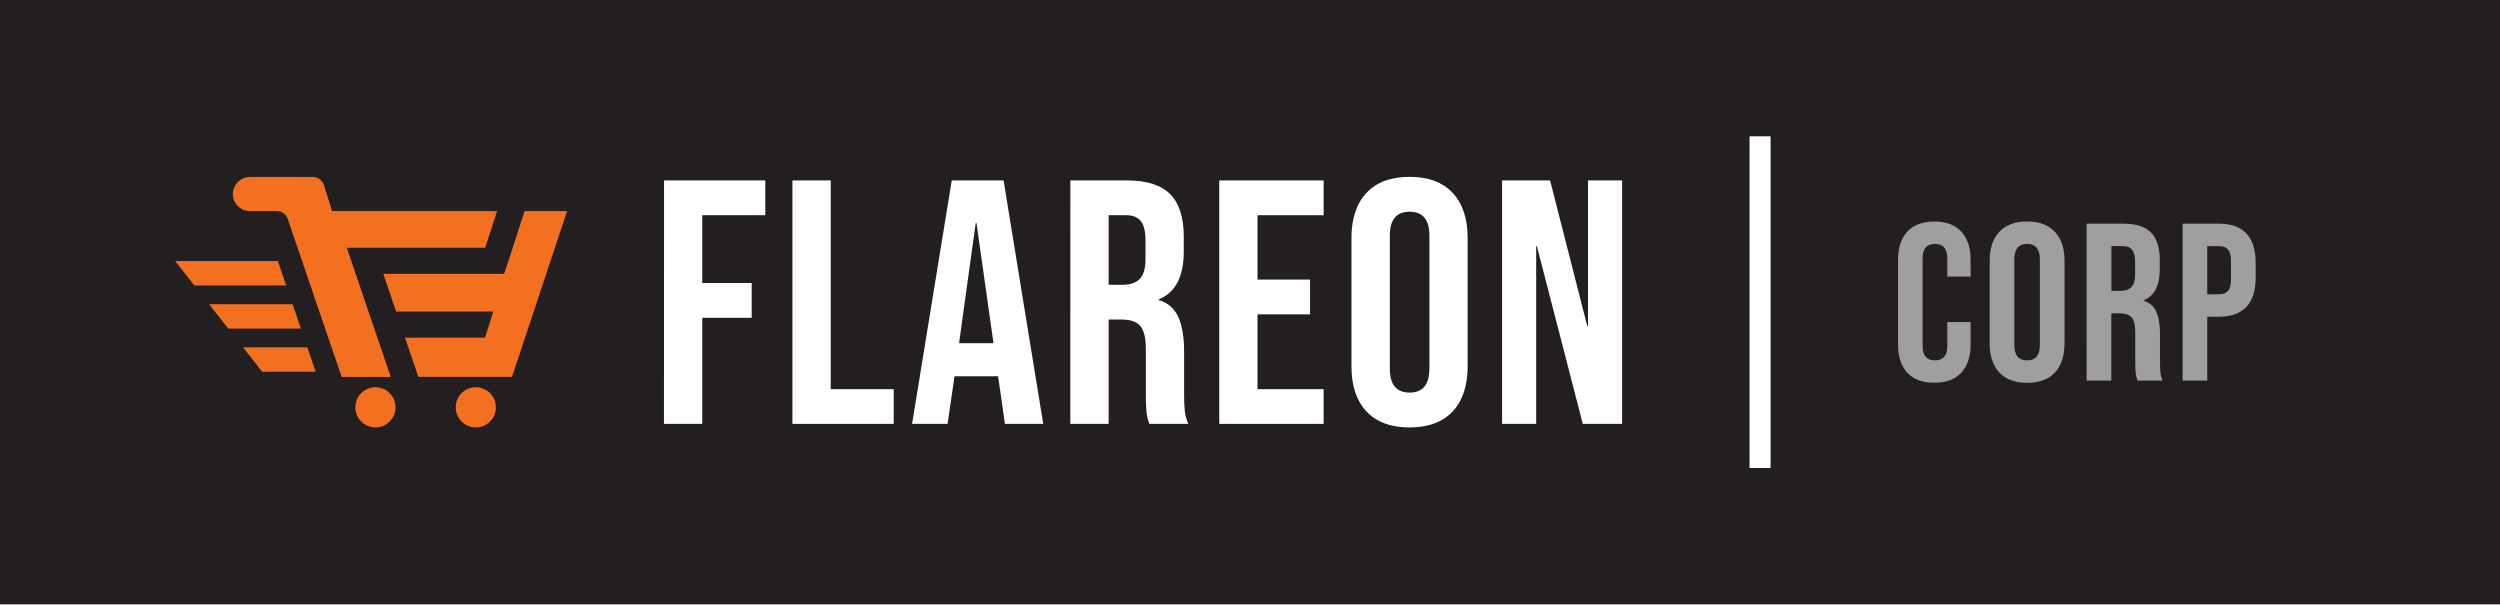
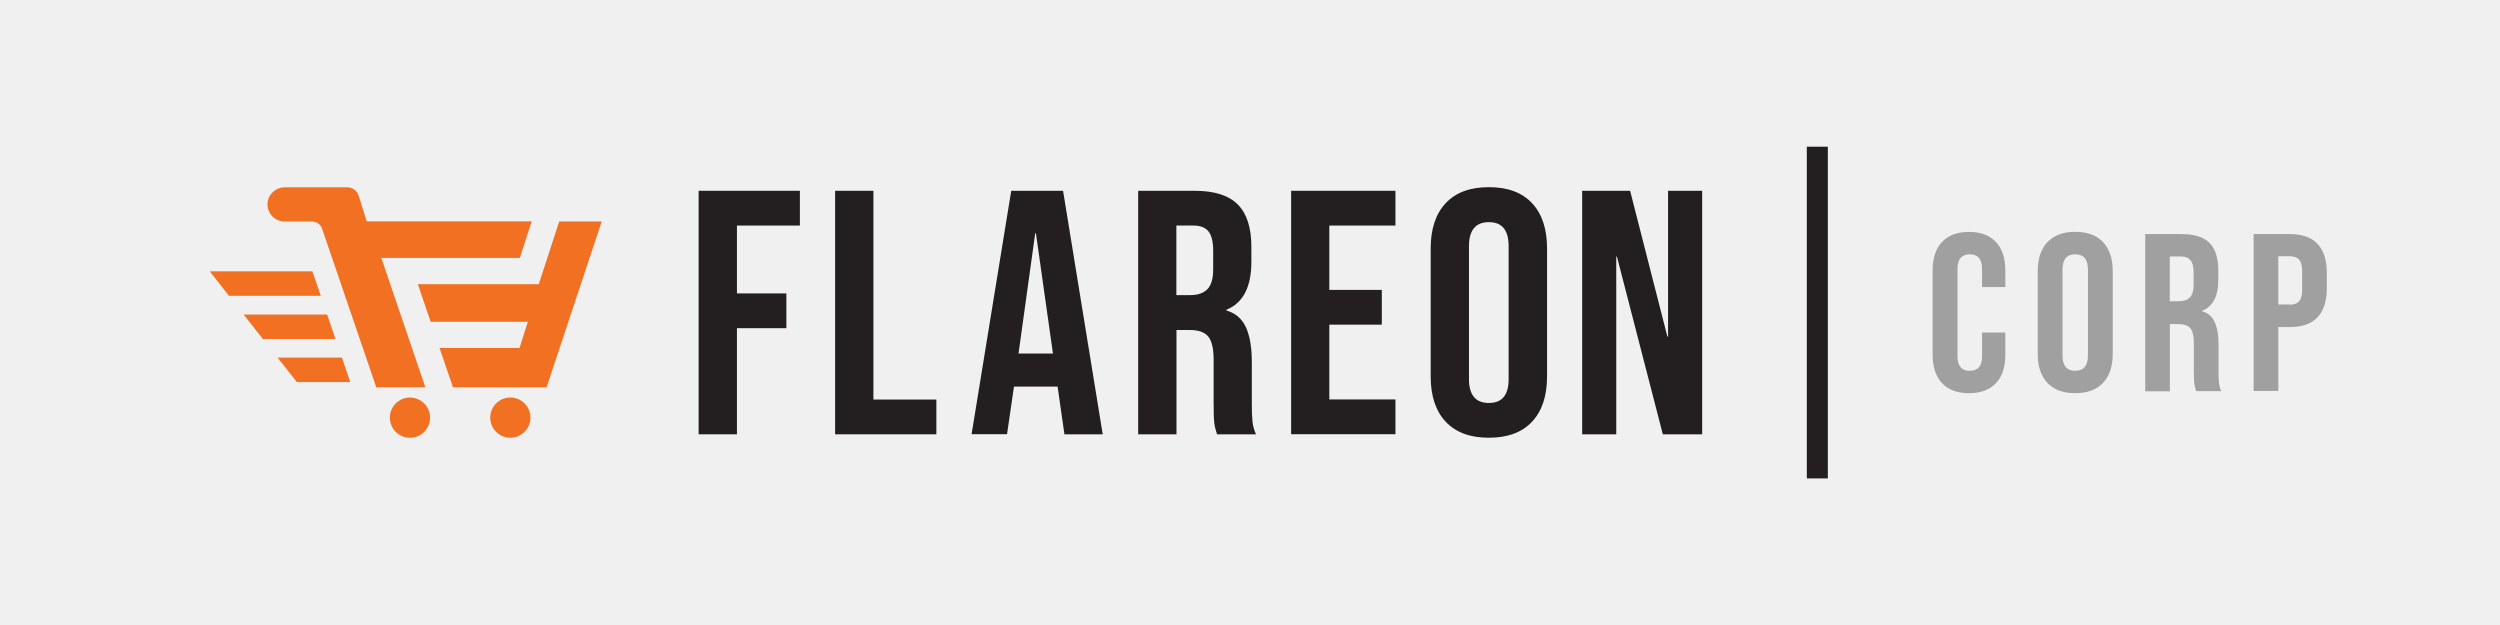
- <svg xmlns="http://www.w3.org/2000/svg" viewBox="0 0 2023.01 489.01">
-   <g id="Layer_2" data-name="Layer 2">
-     <g id="Layer_2-2" data-name="Layer 2">
-       <rect width="2023.01" height="489.01" fill="#231f20" />
-       <path d="M1543.41,301.62q-7.52-8.16-7.52-23V210.42q0-14.88,7.52-23t21.85-8.16q14.33,0,21.85,8.16t7.53,23v13.41h-18.86V209.15q0-11.79-10-11.79t-10,11.79V280q0,11.61,10,11.61t10-11.61v-19.4h18.86v17.95q0,14.88-7.53,23t-21.85,8.16Q1550.94,309.78,1543.41,301.62Z" fill="#a09f9f" />
-       <path d="M1617.85,301.44q-7.8-8.34-7.8-23.57V211.14q0-15.22,7.8-23.57t22.48-8.34q14.68,0,22.49,8.34t7.79,23.57v66.73q0,15.22-7.79,23.57t-22.49,8.34Q1625.65,309.78,1617.85,301.44Zm32.82-22.3V209.87q0-12.51-10.34-12.51T1630,209.87v69.27q0,12.51,10.33,12.51T1650.67,279.14Z" fill="#a09f9f" />
-       <path d="M1688.56,181h29.56q15.41,0,22.48,7.16t7.08,22V218q0,19.77-13.06,25v.37a15.6,15.6,0,0,1,10.25,8.88q3,6.7,3,17.95v22.31a86,86,0,0,0,.36,8.79A21.94,21.94,0,0,0,1750,308h-20.31a29.43,29.43,0,0,1-1.45-5.8,88.12,88.12,0,0,1-.36-9.8V269.16q0-8.7-2.81-12.14t-9.7-3.45h-6.89V308h-20Zm27.2,54.4q6,0,9-3.08t3-10.34v-9.79q0-6.89-2.45-10t-7.7-3.09h-9.07v36.27Z" fill="#a09f9f" />
-       <path d="M1766.17,181h29.38q14.87,0,22.3,8t7.43,23.39v12.51q0,15.42-7.43,23.39t-22.3,8h-9.43V308h-19.95Zm29.38,57.12q4.89,0,7.34-2.72t2.45-9.25V211.14q0-6.52-2.45-9.25t-7.34-2.72h-9.43v39Z" fill="#a09f9f" />
-       <rect x="1415.75" y="110.3" width="17" height="268.4" fill="#fff" />
-       <path d="M537.36,146h81.92v28.15h-51V229h40v28.15h-40V343h-31Z" fill="#fff" />
-       <path d="M641.23,146h31v168.9h50.95V343H641.23Z" fill="#fff" />
-       <path d="M770.16,146H812.1l32.09,197h-31L807.6,303.9v.56H772.41L766.78,343H738.07Zm33.78,131.74-13.79-97.4h-.57l-13.51,97.4Z" fill="#fff" />
-       <path d="M866.15,146H912q23.93,0,34.91,11.12t11,34.2v12.1q0,30.69-20.27,38.85v.57a24.2,24.2,0,0,1,15.91,13.79q4.63,10.41,4.64,27.87V319.1a134.19,134.19,0,0,0,.56,13.66A34.16,34.16,0,0,0,961.58,343H930.05a44.42,44.42,0,0,1-2.25-9,133.76,133.76,0,0,1-.57-15.2v-36q0-13.52-4.36-18.86t-15.06-5.35h-10.7V343h-31Zm42.22,84.45q9.3,0,13.94-4.79t4.64-16V194.4q0-10.69-3.8-15.49t-12-4.78H897.11v56.3Z" fill="#fff" />
-       <path d="M986.63,146h84.45v28.15H1017.6v52.08h42.51v28.15H1017.6v60.52h53.48V343H986.63Z" fill="#fff" />
-       <path d="M1105.71,332.9q-12.11-12.94-12.11-36.6V192.71q0-23.65,12.11-36.6t34.9-13q22.8,0,34.91,13t12.1,36.6V296.3q0,23.65-12.1,36.6t-34.91,13Q1117.81,345.85,1105.71,332.9Zm51-34.63V190.74q0-19.43-16.05-19.43t-16,19.43V298.27q0,19.43,16,19.43T1156.66,298.27Z" fill="#fff" />
-       <path d="M1215.49,146h38.85l30.12,118h.56V146h27.59V343H1280.8l-37.16-143.85h-.56V343h-27.59Z" fill="#fff" />
-       <polygon points="231.58 231 157.27 231 141.76 211.26 224.84 211.26 231.58 231" fill="#f37021" />
-       <polygon points="243.5 265.9 184.72 265.9 169.2 246.16 236.76 246.16 243.5 265.9" fill="#f37021" />
-       <polygon points="255.43 300.79 212.16 300.79 196.63 281.05 248.68 281.05 255.43 300.79" fill="#f37021" />
-       <circle cx="303.81" cy="329.59" r="16.26" transform="translate(-70.37 576.4) rotate(-80.74)" fill="#f37021" />
-       <circle cx="385.01" cy="329.59" r="16.26" transform="translate(-24.66 627.97) rotate(-76.63)" fill="#f37021" />
-       <path d="M280.62,200.46,316.18,305h-39.7L232.69,176.81a8.89,8.89,0,0,0-8.4-6H202.22a13.83,13.83,0,0,1-13.8-14.49,14.08,14.08,0,0,1,14.2-13.16H253a9.61,9.61,0,0,1,9.17,6.73l6.57,20.92H402.27l-9.64,29.65Z" fill="#f37021" />
-       <polygon points="458.89 170.81 414.33 304.97 338.53 304.97 327.73 273.24 392.45 273.24 399.18 252.08 320.53 252.08 310.17 221.62 407.99 221.62 424.52 170.81 458.89 170.81" fill="#f37021" />
+ <svg xmlns="http://www.w3.org/2000/svg" id="Layer_2" data-name="Layer 2" viewBox="0 0 220 55">
+   <defs>
+     <style>
+       .cls-1 {
+         fill: #f27021;
+       }
+ 
+       .cls-1, .cls-2, .cls-3, .cls-4 {
+         stroke-width: 0px;
+       }
+ 
+       .cls-2 {
+         fill: none;
+       }
+ 
+       .cls-3 {
+         fill: #a0a0a0;
+       }
+ 
+       .cls-4 {
+         fill: #231f20;
+       }
+     </style>
+   </defs>
+   <g id="Layer_2-2" data-name="Layer 2">
+     <g>
+       <rect class="cls-2" width="220" height="55" />
+       <g>
+         <g>
+           <path class="cls-3" d="M170.89,33.71c-.55-.59-.82-1.43-.82-2.5v-7.41c0-1.08.27-1.91.82-2.5.55-.59,1.34-.89,2.38-.89s1.83.3,2.38.89c.55.59.82,1.43.82,2.5v1.46h-2.05v-1.6c0-.85-.36-1.28-1.08-1.28s-1.08.43-1.08,1.28v7.71c0,.84.36,1.26,1.08,1.26s1.08-.42,1.08-1.26v-2.11h2.05v1.95c0,1.08-.27,1.91-.82,2.5-.55.59-1.34.89-2.38.89s-1.83-.3-2.38-.89Z" />
+           <path class="cls-3" d="M180.17,33.69c-.57-.6-.85-1.46-.85-2.56v-7.26c0-1.1.28-1.96.85-2.56.57-.6,1.38-.91,2.45-.91s1.88.3,2.45.91c.57.6.85,1.46.85,2.56v7.26c0,1.1-.28,1.96-.85,2.56-.57.6-1.38.91-2.45.91s-1.88-.3-2.45-.91ZM183.74,31.27v-7.53c0-.91-.37-1.36-1.12-1.36s-1.12.45-1.12,1.36v7.53c0,.91.37,1.36,1.12,1.36s1.12-.45,1.12-1.36Z" />
+           <path class="cls-3" d="M188.78,20.6h3.21c1.12,0,1.93.26,2.45.78.51.52.77,1.32.77,2.4v.85c0,1.43-.47,2.34-1.42,2.72v.04c.53.16.9.48,1.11.97.22.49.33,1.14.33,1.95v2.43c0,.39.01.71.04.96.03.24.09.48.2.72h-2.21c-.08-.22-.13-.43-.16-.63-.03-.2-.04-.55-.04-1.06v-2.52c0-.63-.1-1.07-.31-1.32-.2-.25-.56-.37-1.05-.37h-.75v5.92h-2.17v-13.8ZM191.73,26.51c.43,0,.76-.11.98-.34.22-.22.33-.6.33-1.12v-1.06c0-.5-.09-.86-.27-1.08-.18-.22-.46-.34-.84-.34h-.99v3.94h.79Z" />
+           <path class="cls-3" d="M198.33,20.6h3.19c1.08,0,1.89.29,2.43.87.54.58.81,1.43.81,2.54v1.36c0,1.12-.27,1.97-.81,2.54-.54.58-1.35.87-2.43.87h-1.03v5.62h-2.17v-13.8ZM201.52,26.81c.35,0,.62-.1.8-.3s.27-.53.27-1.01v-1.64c0-.47-.09-.81-.27-1.01-.18-.2-.44-.3-.8-.3h-1.03v4.24h1.03Z" />
+         </g>
+         <rect class="cls-4" x="159" y="12.91" width="1.85" height="29.19" />
+         <g>
+           <path class="cls-4" d="M61.48,16.79h8.91v3.06h-5.54v5.97h4.35v3.06h-4.35v9.34h-3.37v-21.43Z" />
+           <path class="cls-4" d="M73.49,16.79h3.37v18.37h5.54v3.06h-8.91v-21.43Z" />
+           <path class="cls-4" d="M88.99,16.79h4.56l3.49,21.43h-3.37l-.61-4.26v.06h-3.83l-.61,4.19h-3.12l3.49-21.43ZM92.66,31.11l-1.5-10.59h-.06l-1.47,10.59h3.03Z" />
+           <path class="cls-4" d="M100.14,16.79h4.99c1.73,0,3,.4,3.8,1.21.8.81,1.19,2.05,1.19,3.72v1.32c0,2.22-.73,3.63-2.2,4.22v.06c.82.24,1.39.75,1.73,1.5.34.76.51,1.77.51,3.03v3.77c0,.61.02,1.11.06,1.48.04.38.14.75.31,1.12h-3.43c-.12-.35-.2-.67-.24-.98-.04-.31-.06-.86-.06-1.65v-3.92c0-.98-.16-1.66-.47-2.05-.32-.39-.86-.58-1.64-.58h-1.16v9.18h-3.37v-21.43ZM104.73,25.97c.67,0,1.18-.17,1.52-.52.34-.35.51-.93.51-1.75v-1.65c0-.78-.14-1.34-.41-1.68-.28-.35-.71-.52-1.3-.52h-1.53v6.12h1.22Z" />
+           <path class="cls-4" d="M113.62,16.79h9.18v3.06h-5.82v5.66h4.62v3.06h-4.62v6.58h5.82v3.06h-9.18v-21.43Z" />
+           <path class="cls-4" d="M127.22,37.11c-.88-.94-1.32-2.27-1.32-3.98v-11.27c0-1.71.44-3.04,1.32-3.98.88-.94,2.14-1.41,3.8-1.41s2.92.47,3.8,1.41c.88.94,1.32,2.27,1.32,3.98v11.27c0,1.71-.44,3.04-1.32,3.98-.88.94-2.14,1.41-3.8,1.41s-2.92-.47-3.8-1.41ZM132.76,33.35v-11.69c0-1.41-.58-2.11-1.74-2.11s-1.75.7-1.75,2.11v11.69c0,1.41.58,2.11,1.75,2.11s1.74-.7,1.74-2.11Z" />
+           <path class="cls-4" d="M139.23,16.79h4.22l3.28,12.83h.06v-12.83h3v21.43h-3.46l-4.04-15.64h-.06v15.64h-3v-21.43Z" />
+         </g>
+         <g>
+           <g>
+             <polygon class="cls-1" points="28.23 26.03 20.15 26.03 18.46 23.88 27.49 23.88 28.23 26.03" />
+             <polygon class="cls-1" points="29.52 29.83 23.13 29.83 21.44 27.68 28.79 27.68 29.52 29.83" />
+             <polygon class="cls-1" points="30.82 33.62 26.12 33.62 24.43 31.47 30.09 31.47 30.82 33.62" />
+           </g>
+           <g>
+             <circle class="cls-1" cx="36.08" cy="36.75" r="1.77" transform="translate(-6 66.45) rotate(-80.74)" />
+             <circle class="cls-1" cx="44.91" cy="36.75" r="1.77" />
+             <path class="cls-1" d="M33.56,22.71l3.87,11.37h-4.32l-4.76-13.94c-.13-.39-.5-.65-.91-.65h-2.4c-.85,0-1.54-.71-1.5-1.58.04-.81.73-1.43,1.54-1.43h5.48c.46,0,.86.3,1,.73l.71,2.27h14.52l-1.05,3.22h-12.18Z" />
+             <polygon class="cls-1" points="52.95 19.49 48.1 34.08 39.86 34.08 38.68 30.62 45.72 30.62 46.45 28.32 37.9 28.32 36.77 25.01 47.41 25.01 49.21 19.49 52.95 19.49" />
+           </g>
+         </g>
+       </g>
    </g>
  </g>
</svg>
